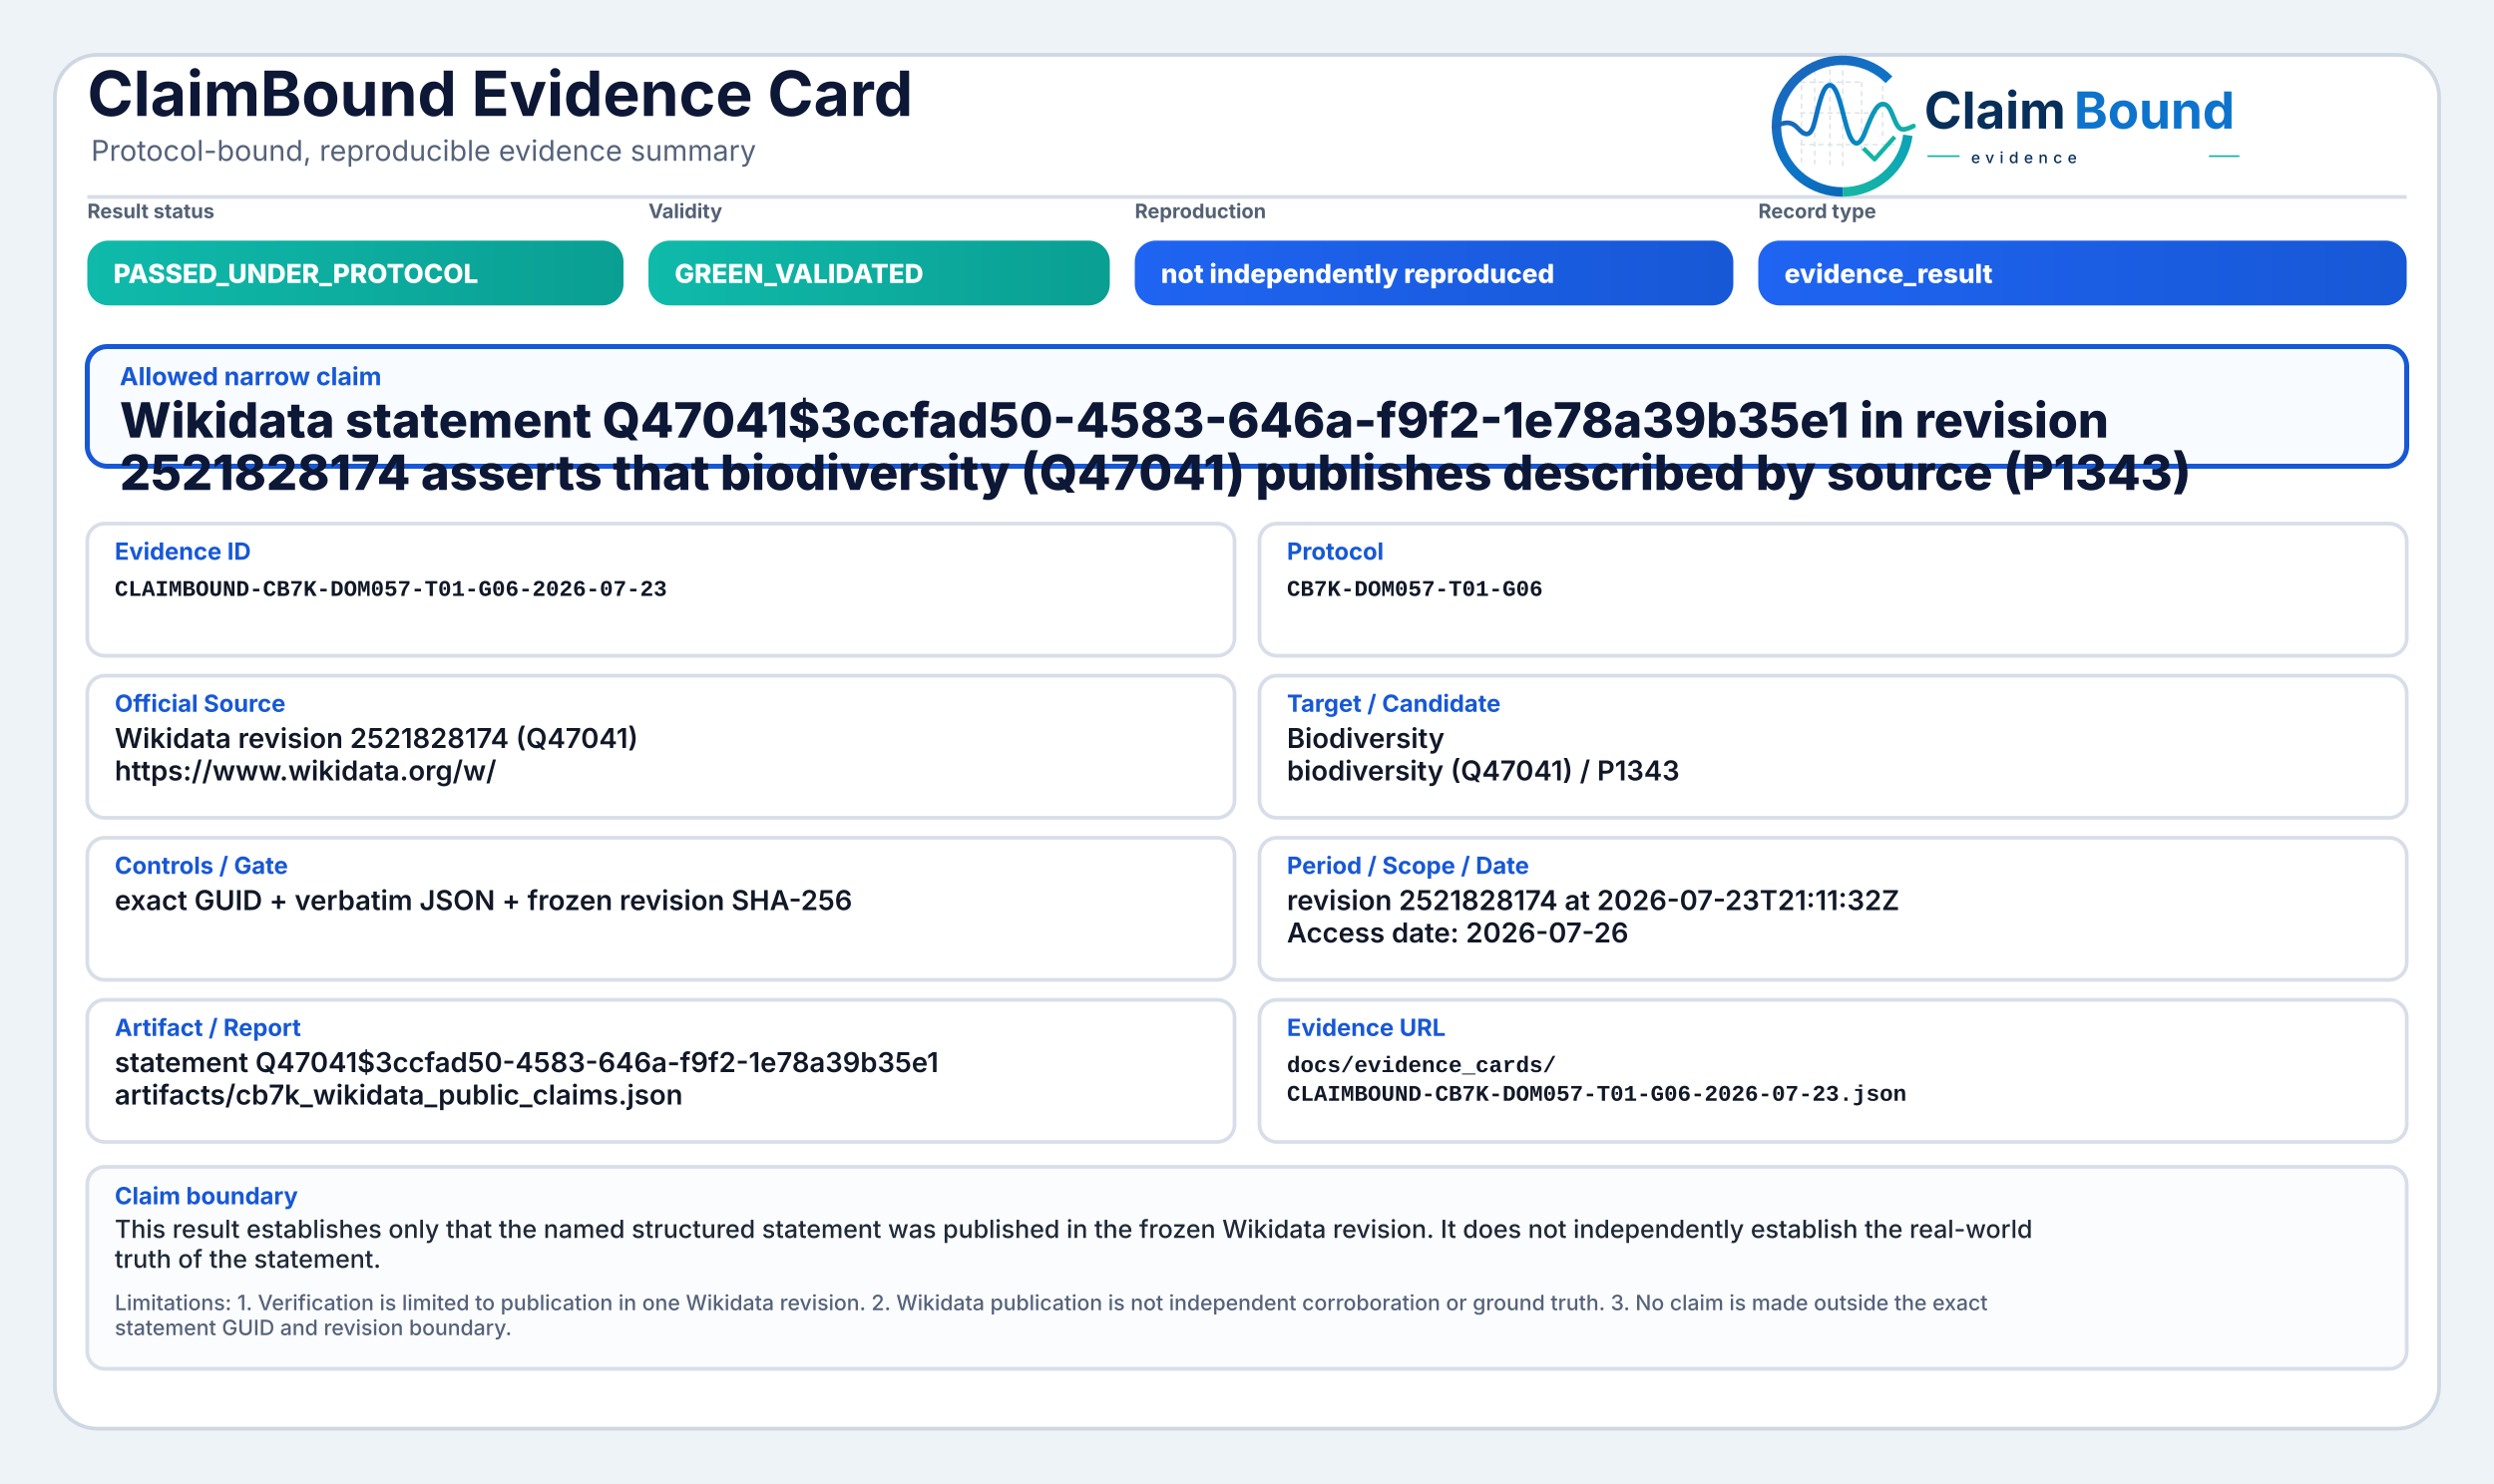
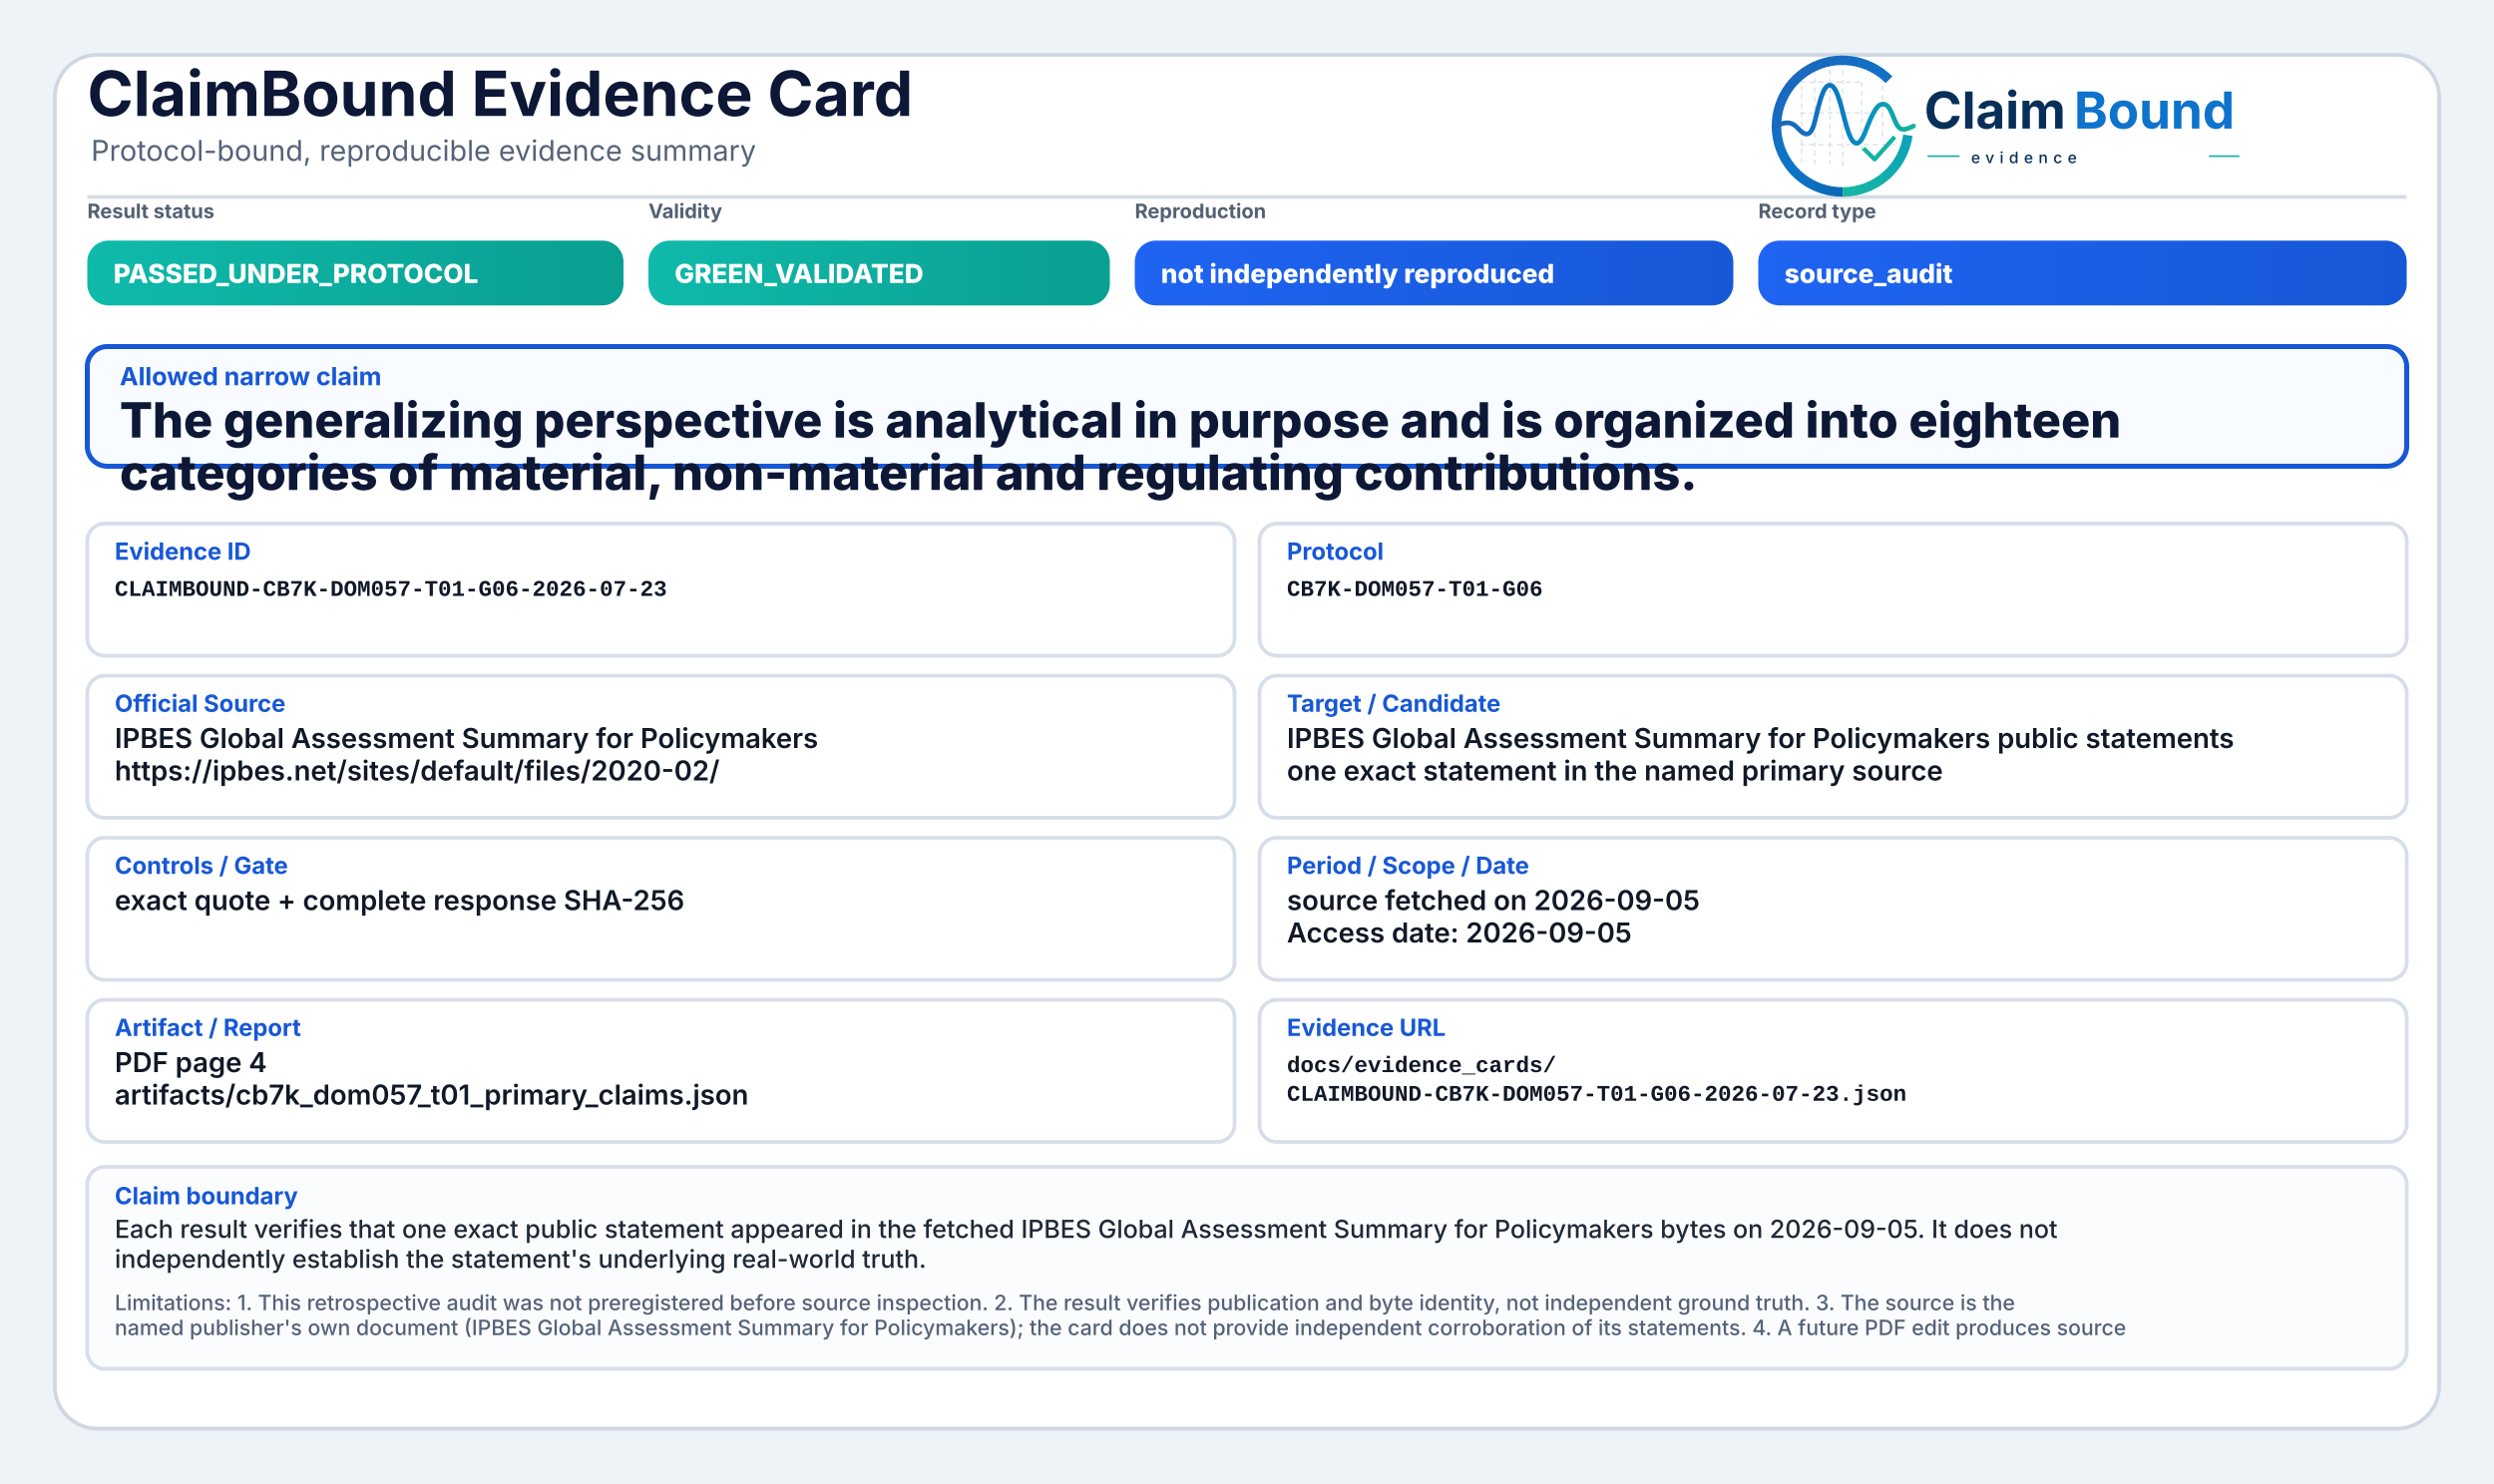
<svg xmlns="http://www.w3.org/2000/svg" width="2000" height="1190" viewBox="0 0 2000 1190" role="img" aria-label="ClaimBound Evidence Card">
  <defs>
    <linearGradient id="greenGrad" x1="0" y1="0" x2="1" y2="0">
      <stop offset="0%" stop-color="#0fbaaa" />
      <stop offset="100%" stop-color="#0a9f93" />
    </linearGradient>
    <linearGradient id="yellowGrad" x1="0" y1="0" x2="1" y2="0">
      <stop offset="0%" stop-color="#fbbf24" />
      <stop offset="100%" stop-color="#d97706" />
    </linearGradient>
    <linearGradient id="amberGrad" x1="0" y1="0" x2="1" y2="0">
      <stop offset="0%" stop-color="#f97316" />
      <stop offset="100%" stop-color="#c2410c" />
    </linearGradient>
    <linearGradient id="redGrad" x1="0" y1="0" x2="1" y2="0">
      <stop offset="0%" stop-color="#ef4444" />
      <stop offset="100%" stop-color="#b91c1c" />
    </linearGradient>
    <linearGradient id="grayGrad" x1="0" y1="0" x2="1" y2="0">
      <stop offset="0%" stop-color="#64748b" />
      <stop offset="100%" stop-color="#475569" />
    </linearGradient>
    <linearGradient id="blueGrad" x1="0" y1="0" x2="1" y2="0">
      <stop offset="0%" stop-color="#1f64f2" />
      <stop offset="100%" stop-color="#1758d6" />
    </linearGradient>
    <linearGradient id="logoRingBlue" x1="73" y1="453" x2="348" y2="793" gradientUnits="userSpaceOnUse">
      <stop offset="0" stop-color="#1E64BA" />
      <stop offset="0.55" stop-color="#0C75C8" />
      <stop offset="1" stop-color="#0A5FAB" />
    </linearGradient>
    <linearGradient id="logoRingTeal" x1="221" y1="792" x2="403" y2="594" gradientUnits="userSpaceOnUse">
      <stop offset="0" stop-color="#18B7A3" />
      <stop offset="1" stop-color="#089EBC" />
    </linearGradient>
    <linearGradient id="logoSignalGradient" x1="61" y1="628" x2="404" y2="628" gradientUnits="userSpaceOnUse">
      <stop offset="0" stop-color="#1E64BA" />
      <stop offset="0.43" stop-color="#0877C4" />
      <stop offset="0.72" stop-color="#0A97BB" />
      <stop offset="1" stop-color="#14B69E" />
    </linearGradient>
  </defs>
  <rect x="0" y="0" width="2000" height="1190" fill="#eef3f8" />
  <rect x="44" y="44" width="1912" height="1102" rx="34" fill="#ffffff" stroke="#cfd7e3" stroke-width="3" />
  <path d="M70 158 H1930" stroke="#d7dde7" stroke-width="3" />
  <text x="70" y="93" font-family="Inter, Segoe UI, Arial, sans-serif" font-size="50" font-weight="750" fill="#0d1736">ClaimBound Evidence Card</text>
  <text x="73" y="129" font-family="Inter, Segoe UI, Arial, sans-serif" font-size="23" font-weight="400" fill="#55627a">Protocol-bound, reproducible evidence summary</text>
  <g aria-label="ClaimBound evidence logo" transform="translate(1415,52) scale(0.33) translate(-40,-478)">
    <g stroke-linecap="butt" stroke-linejoin="round">
      <g stroke="#CBD3DC" stroke-width="3.2" stroke-linecap="round" stroke-dasharray="10 12" opacity="0.72">
        <path d="M130 507V714" />
        <path d="M162 490V719" />
        <path d="M199 491V719" />
        <path d="M230 471V726" />
        <path d="M276 521V690" />
        <path d="M327 508V650" />
        <path d="M128 520H277" />
        <path d="M128 595H327" />
        <path d="M128 672H355" />
      </g>
      <path d="M342.6 514.3A160 160 0 1 0 230 787" fill="none" stroke="url(#logoRingBlue)" stroke-width="23" />
      <path d="M230 787A160 160 0 0 0 388.4 649.3" fill="none" stroke="url(#logoRingTeal)" stroke-width="23" />
      <path d="M63 629.5C87 616.4 104.3 613.6 121.2 632.2C140.7 653.8 153.4 651.6 162.1 616.2C173.8 568.5 182.5 527.5 198.9 527.5C217.5 527.5 228.4 590.6 240.3 630.8C253.4 675.4 268.6 682.8 284.6 641.5C303.5 592.9 315.2 567.6 333.7 574.7C352.6 582 355.7 635.1 376.6 634.9C386.2 634.8 394 630.4 402 626.8" fill="none" stroke="url(#logoSignalGradient)" stroke-width="11.5" stroke-linecap="round" />
      <path d="M284 684.5L307.5 707.7L353 657" fill="none" stroke="#12B4A4" stroke-width="10.5" stroke-linecap="square" />
    </g>
    <text x="428" y="633" font-family="Inter, Segoe UI, Arial, sans-serif" font-size="124" font-weight="750" fill="#082F59" text-rendering="geometricPrecision">Claim</text>
    <text x="792" y="633" font-family="Inter, Segoe UI, Arial, sans-serif" font-size="124" font-weight="750" fill="#0E73CC" text-rendering="geometricPrecision">Bound</text>
    <line x1="436" y1="700" x2="514" y2="700" stroke="#11AFA9" stroke-width="4" />
    <text x="542" y="717" font-family="Inter, Segoe UI, Arial, sans-serif" font-size="38" font-weight="500" letter-spacing="13" fill="#082F59">evidence</text>
    <line x1="1120" y1="700" x2="1194" y2="700" stroke="#11AFA9" stroke-width="4" />
  </g>
  <text x="70" y="175" font-family="Inter, Segoe UI, Arial, sans-serif" font-size="16" font-weight="650" fill="#536174">Result status</text>
  <rect x="70" y="193" width="430" height="52" rx="17" fill="url(#greenGrad)" />
  <text x="91" y="227" font-family="Inter, Segoe UI, Arial, sans-serif" font-size="21" font-weight="800" fill="#ffffff">PASSED_UNDER_PROTOCOL</text>
  <text x="520" y="175" font-family="Inter, Segoe UI, Arial, sans-serif" font-size="16" font-weight="650" fill="#536174">Validity</text>
  <rect x="520" y="193" width="370" height="52" rx="17" fill="url(#greenGrad)" />
  <text x="541" y="227" font-family="Inter, Segoe UI, Arial, sans-serif" font-size="21" font-weight="800" fill="#ffffff">GREEN_VALIDATED</text>
  <text x="910" y="175" font-family="Inter, Segoe UI, Arial, sans-serif" font-size="16" font-weight="650" fill="#536174">Reproduction</text>
  <rect x="910" y="193" width="480" height="52" rx="17" fill="url(#blueGrad)" />
  <text x="931" y="227" font-family="Inter, Segoe UI, Arial, sans-serif" font-size="21" font-weight="800" fill="#ffffff">not independently reproduced</text>
  <text x="1410" y="175" font-family="Inter, Segoe UI, Arial, sans-serif" font-size="16" font-weight="650" fill="#536174">Record type</text>
  <rect x="1410" y="193" width="520" height="52" rx="17" fill="url(#blueGrad)" />
-   <text x="1431" y="227" font-family="Inter, Segoe UI, Arial, sans-serif" font-size="21" font-weight="800" fill="#ffffff">evidence_result</text>
+   <text x="1431" y="227" font-family="Inter, Segoe UI, Arial, sans-serif" font-size="21" font-weight="800" fill="#ffffff">source_audit</text>
  <rect x="70" y="278" width="1860" height="96" rx="16" fill="#f8fbff" stroke="#1758d6" stroke-width="4" />
  <text x="96" y="309" font-family="Inter, Segoe UI, Arial, sans-serif" font-size="20" font-weight="750" fill="#1758d6">Allowed narrow claim</text>
-   <text x="96" y="351" font-family="Inter, Segoe UI, Arial, sans-serif" font-size="39" font-weight="800" fill="#0d1736">Wikidata statement Q47041$3ccfad50-4583-646a-f9f2-1e78a39b35e1 in revision</text>
-   <text x="96" y="393" font-family="Inter, Segoe UI, Arial, sans-serif" font-size="39" font-weight="800" fill="#0d1736">2521828174 asserts that biodiversity (Q47041) publishes described by source (P1343)</text>
+   <text x="96" y="351" font-family="Inter, Segoe UI, Arial, sans-serif" font-size="39" font-weight="800" fill="#0d1736">The generalizing perspective is analytical in purpose and is organized into eighteen</text>
+   <text x="96" y="393" font-family="Inter, Segoe UI, Arial, sans-serif" font-size="39" font-weight="800" fill="#0d1736">categories of material, non-material and regulating contributions.</text>
  <rect x="70" y="420" width="920" height="106" rx="14" fill="#ffffff" stroke="#d8dee9" stroke-width="3" />
  <text x="92" y="449" font-family="Inter, Segoe UI, Arial, sans-serif" font-size="19" font-weight="750" fill="#1758d6">Evidence ID</text>
  <text x="92" y="478" font-family="SFMono-Regular, Consolas, Liberation Mono, monospace" font-size="18" font-weight="600" fill="#111827">CLAIMBOUND-CB7K-DOM057-T01-G06-2026-07-23</text>
  <rect x="1010" y="420" width="920" height="106" rx="14" fill="#ffffff" stroke="#d8dee9" stroke-width="3" />
  <text x="1032" y="449" font-family="Inter, Segoe UI, Arial, sans-serif" font-size="19" font-weight="750" fill="#1758d6">Protocol</text>
  <text x="1032" y="478" font-family="SFMono-Regular, Consolas, Liberation Mono, monospace" font-size="18" font-weight="600" fill="#111827">CB7K-DOM057-T01-G06</text>
  <rect x="70" y="542" width="920" height="114" rx="14" fill="#ffffff" stroke="#d8dee9" stroke-width="3" />
  <text x="92" y="571" font-family="Inter, Segoe UI, Arial, sans-serif" font-size="19" font-weight="750" fill="#1758d6">Official Source</text>
-   <text x="92" y="600" font-family="Inter, Segoe UI, Arial, sans-serif" font-size="22" font-weight="600" fill="#111827">Wikidata revision 2521828174 (Q47041)</text>
-   <text x="92" y="626" font-family="Inter, Segoe UI, Arial, sans-serif" font-size="22" font-weight="600" fill="#111827">https://www.wikidata.org/w/</text>
+   <text x="92" y="600" font-family="Inter, Segoe UI, Arial, sans-serif" font-size="22" font-weight="600" fill="#111827">IPBES Global Assessment Summary for Policymakers</text>
+   <text x="92" y="626" font-family="Inter, Segoe UI, Arial, sans-serif" font-size="22" font-weight="600" fill="#111827">https://ipbes.net/sites/default/files/2020-02/</text>
  <rect x="1010" y="542" width="920" height="114" rx="14" fill="#ffffff" stroke="#d8dee9" stroke-width="3" />
  <text x="1032" y="571" font-family="Inter, Segoe UI, Arial, sans-serif" font-size="19" font-weight="750" fill="#1758d6">Target / Candidate</text>
-   <text x="1032" y="600" font-family="Inter, Segoe UI, Arial, sans-serif" font-size="22" font-weight="600" fill="#111827">Biodiversity</text>
-   <text x="1032" y="626" font-family="Inter, Segoe UI, Arial, sans-serif" font-size="22" font-weight="600" fill="#111827">biodiversity (Q47041) / P1343</text>
+   <text x="1032" y="600" font-family="Inter, Segoe UI, Arial, sans-serif" font-size="22" font-weight="600" fill="#111827">IPBES Global Assessment Summary for Policymakers public statements</text>
+   <text x="1032" y="626" font-family="Inter, Segoe UI, Arial, sans-serif" font-size="22" font-weight="600" fill="#111827">one exact statement in the named primary source</text>
  <rect x="70" y="672" width="920" height="114" rx="14" fill="#ffffff" stroke="#d8dee9" stroke-width="3" />
  <text x="92" y="701" font-family="Inter, Segoe UI, Arial, sans-serif" font-size="19" font-weight="750" fill="#1758d6">Controls / Gate</text>
-   <text x="92" y="730" font-family="Inter, Segoe UI, Arial, sans-serif" font-size="22" font-weight="600" fill="#111827">exact GUID + verbatim JSON + frozen revision SHA-256</text>
+   <text x="92" y="730" font-family="Inter, Segoe UI, Arial, sans-serif" font-size="22" font-weight="600" fill="#111827">exact quote + complete response SHA-256</text>
  <rect x="1010" y="672" width="920" height="114" rx="14" fill="#ffffff" stroke="#d8dee9" stroke-width="3" />
  <text x="1032" y="701" font-family="Inter, Segoe UI, Arial, sans-serif" font-size="19" font-weight="750" fill="#1758d6">Period / Scope / Date</text>
-   <text x="1032" y="730" font-family="Inter, Segoe UI, Arial, sans-serif" font-size="22" font-weight="600" fill="#111827">revision 2521828174 at 2026-07-23T21:11:32Z</text>
-   <text x="1032" y="756" font-family="Inter, Segoe UI, Arial, sans-serif" font-size="22" font-weight="600" fill="#111827">Access date: 2026-07-26</text>
+   <text x="1032" y="730" font-family="Inter, Segoe UI, Arial, sans-serif" font-size="22" font-weight="600" fill="#111827">source fetched on 2026-09-05</text>
+   <text x="1032" y="756" font-family="Inter, Segoe UI, Arial, sans-serif" font-size="22" font-weight="600" fill="#111827">Access date: 2026-09-05</text>
  <rect x="70" y="802" width="920" height="114" rx="14" fill="#ffffff" stroke="#d8dee9" stroke-width="3" />
  <text x="92" y="831" font-family="Inter, Segoe UI, Arial, sans-serif" font-size="19" font-weight="750" fill="#1758d6">Artifact / Report</text>
-   <text x="92" y="860" font-family="Inter, Segoe UI, Arial, sans-serif" font-size="22" font-weight="600" fill="#111827">statement Q47041$3ccfad50-4583-646a-f9f2-1e78a39b35e1</text>
-   <text x="92" y="886" font-family="Inter, Segoe UI, Arial, sans-serif" font-size="22" font-weight="600" fill="#111827">artifacts/cb7k_wikidata_public_claims.json</text>
+   <text x="92" y="860" font-family="Inter, Segoe UI, Arial, sans-serif" font-size="22" font-weight="600" fill="#111827">PDF page 4</text>
+   <text x="92" y="886" font-family="Inter, Segoe UI, Arial, sans-serif" font-size="22" font-weight="600" fill="#111827">artifacts/cb7k_dom057_t01_primary_claims.json</text>
  <rect x="1010" y="802" width="920" height="114" rx="14" fill="#ffffff" stroke="#d8dee9" stroke-width="3" />
  <text x="1032" y="831" font-family="Inter, Segoe UI, Arial, sans-serif" font-size="19" font-weight="750" fill="#1758d6">Evidence URL</text>
  <text x="1032" y="860" font-family="SFMono-Regular, Consolas, Liberation Mono, monospace" font-size="18" font-weight="600" fill="#111827">docs/evidence_cards/</text>
  <text x="1032" y="883" font-family="SFMono-Regular, Consolas, Liberation Mono, monospace" font-size="18" font-weight="600" fill="#111827">CLAIMBOUND-CB7K-DOM057-T01-G06-2026-07-23.json</text>
  <rect x="70" y="936" width="1860" height="162" rx="14" fill="#fbfcfe" stroke="#d8dee9" stroke-width="3" />
  <text x="92" y="966" font-family="Inter, Segoe UI, Arial, sans-serif" font-size="19" font-weight="750" fill="#1758d6">Claim boundary</text>
-   <text x="92" y="993" font-family="Inter, Segoe UI, Arial, sans-serif" font-size="20" font-weight="500" fill="#1f2937">This result establishes only that the named structured statement was published in the frozen Wikidata revision. It does not independently establish the real-world</text>
-   <text x="92" y="1017" font-family="Inter, Segoe UI, Arial, sans-serif" font-size="20" font-weight="500" fill="#1f2937">truth of the statement.</text>
-   <text x="92" y="1051" font-family="Inter, Segoe UI, Arial, sans-serif" font-size="17" font-weight="500" fill="#55627a">Limitations: 1. Verification is limited to publication in one Wikidata revision. 2. Wikidata publication is not independent corroboration or ground truth. 3. No claim is made outside the exact</text>
-   <text x="92" y="1071" font-family="Inter, Segoe UI, Arial, sans-serif" font-size="17" font-weight="500" fill="#55627a">statement GUID and revision boundary.</text>
+   <text x="92" y="993" font-family="Inter, Segoe UI, Arial, sans-serif" font-size="20" font-weight="500" fill="#1f2937">Each result verifies that one exact public statement appeared in the fetched IPBES Global Assessment Summary for Policymakers bytes on 2026-09-05. It does not</text>
+   <text x="92" y="1017" font-family="Inter, Segoe UI, Arial, sans-serif" font-size="20" font-weight="500" fill="#1f2937">independently establish the statement's underlying real-world truth.</text>
+   <text x="92" y="1051" font-family="Inter, Segoe UI, Arial, sans-serif" font-size="17" font-weight="500" fill="#55627a">Limitations: 1. This retrospective audit was not preregistered before source inspection. 2. The result verifies publication and byte identity, not independent ground truth. 3. The source is the</text>
+   <text x="92" y="1071" font-family="Inter, Segoe UI, Arial, sans-serif" font-size="17" font-weight="500" fill="#55627a">named publisher's own document (IPBES Global Assessment Summary for Policymakers); the card does not provide independent corroboration of its statements. 4. A future PDF edit produces source</text>
</svg>
